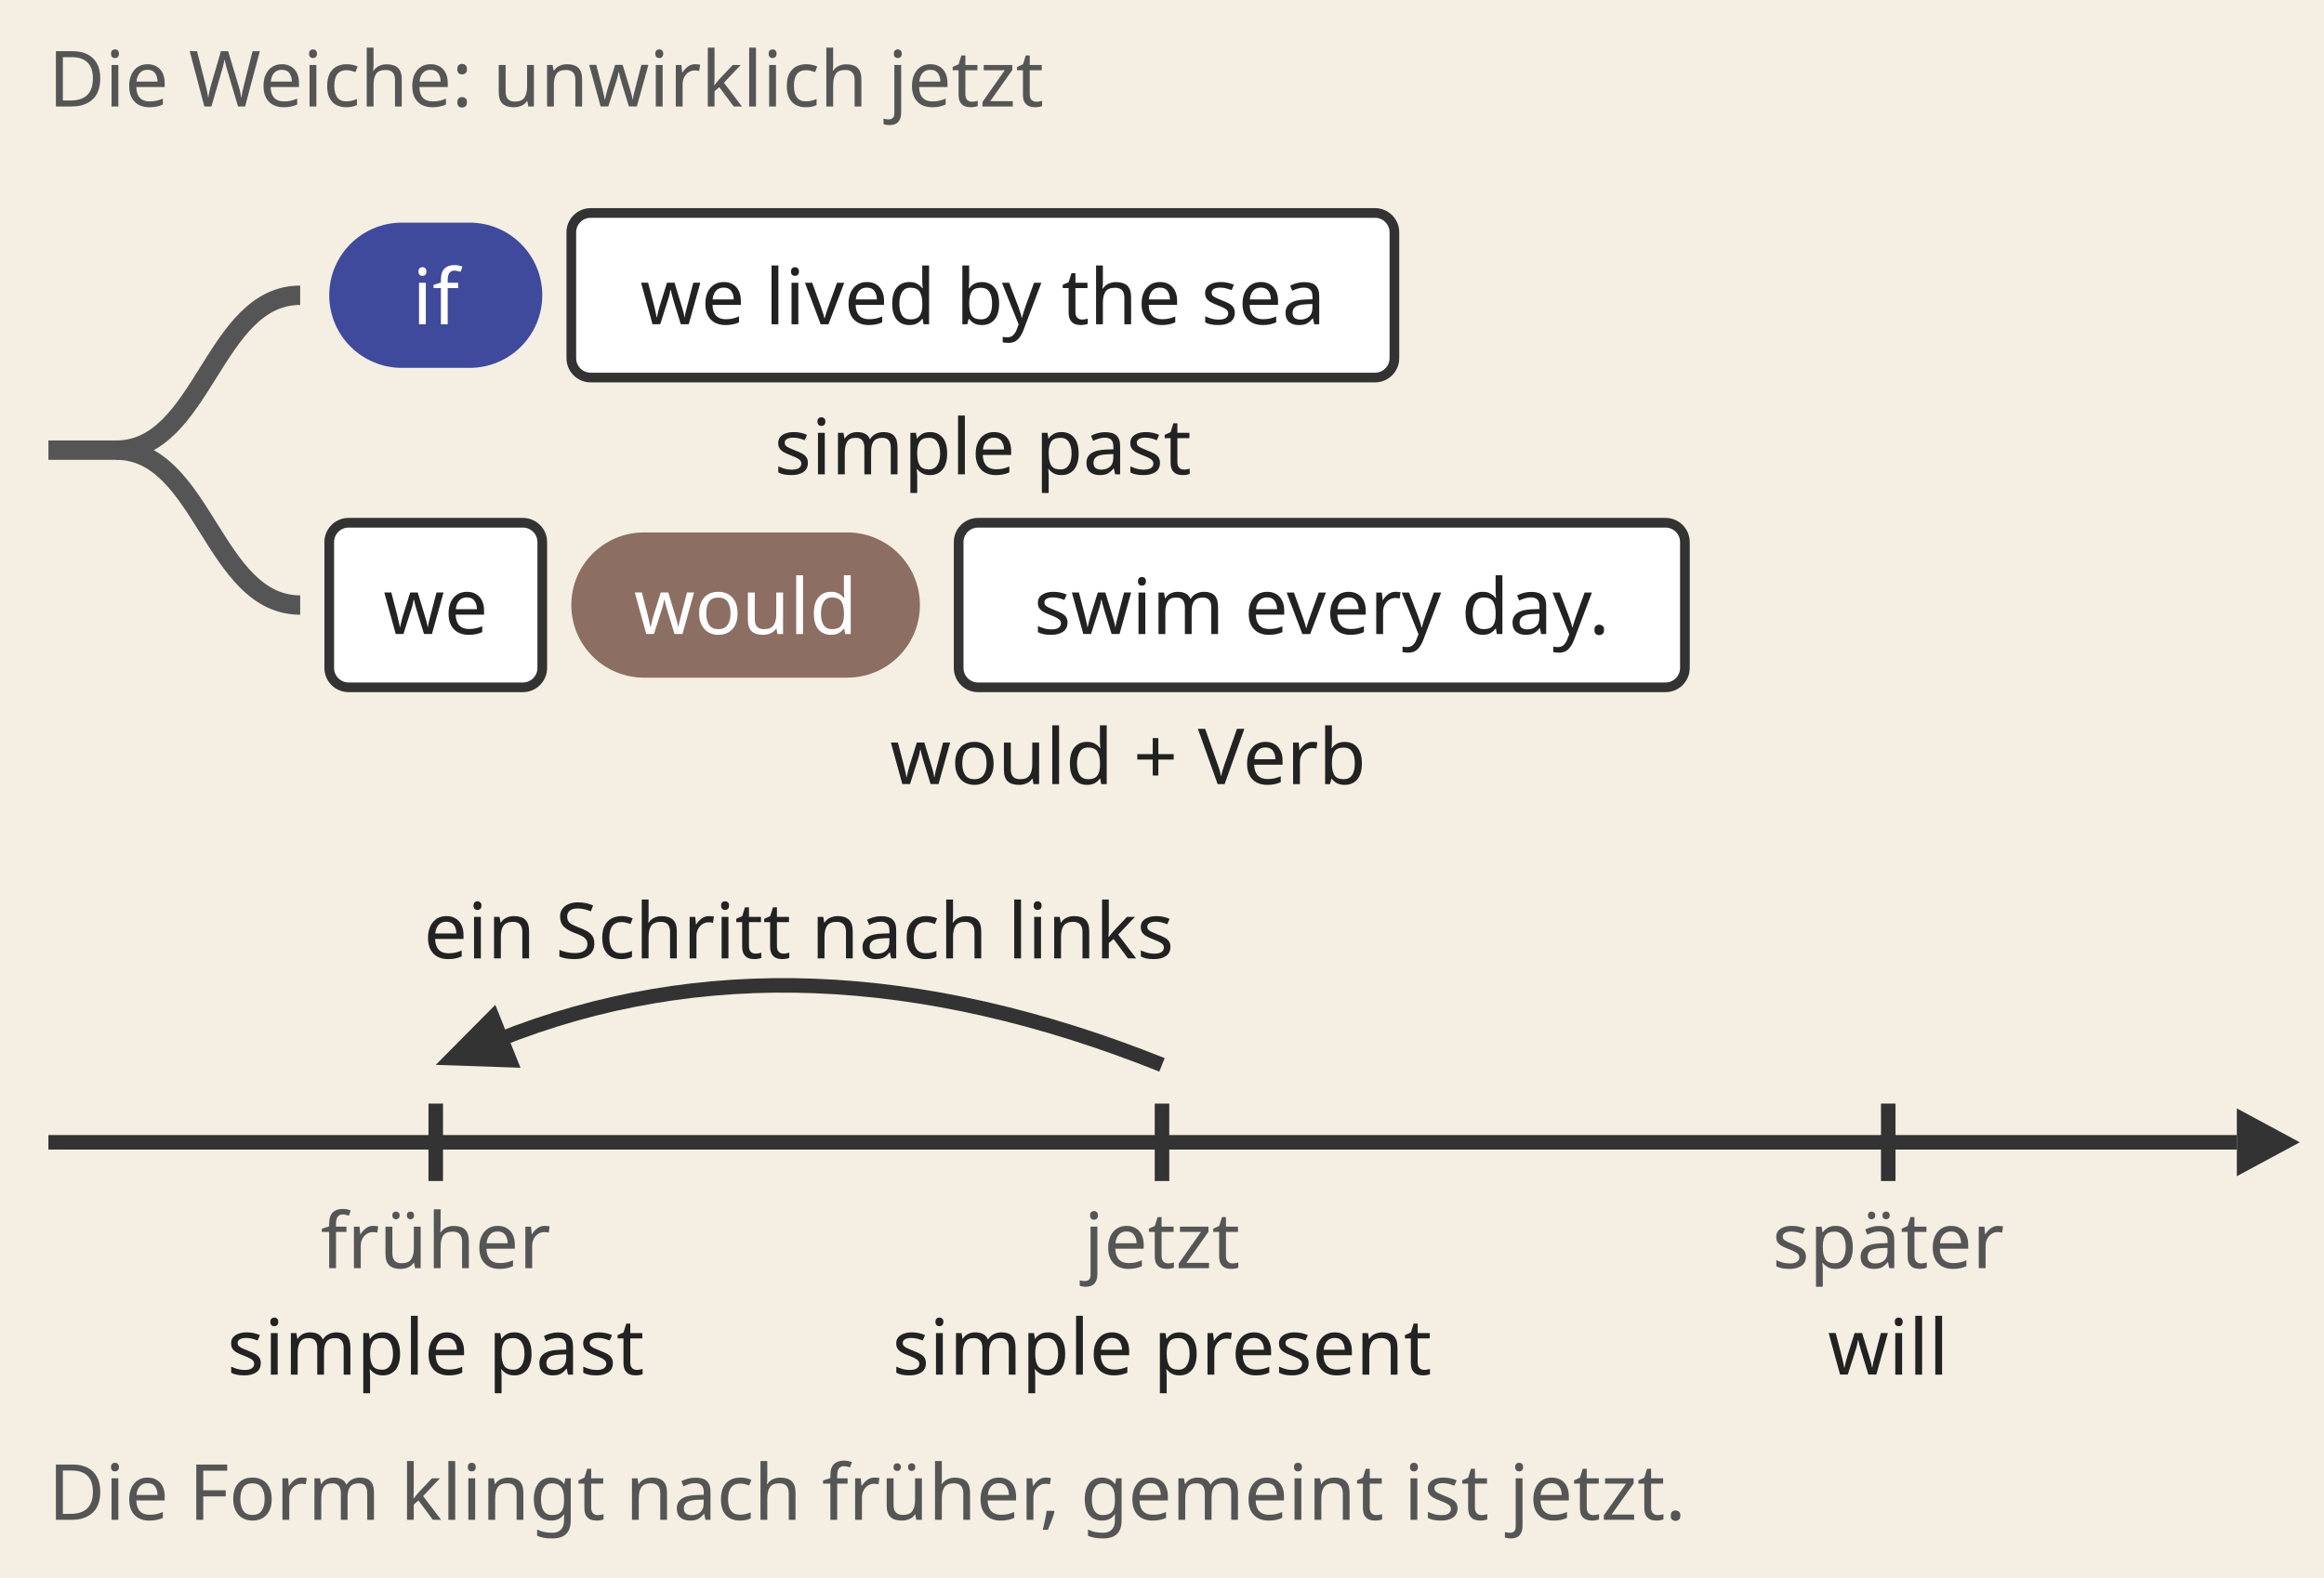
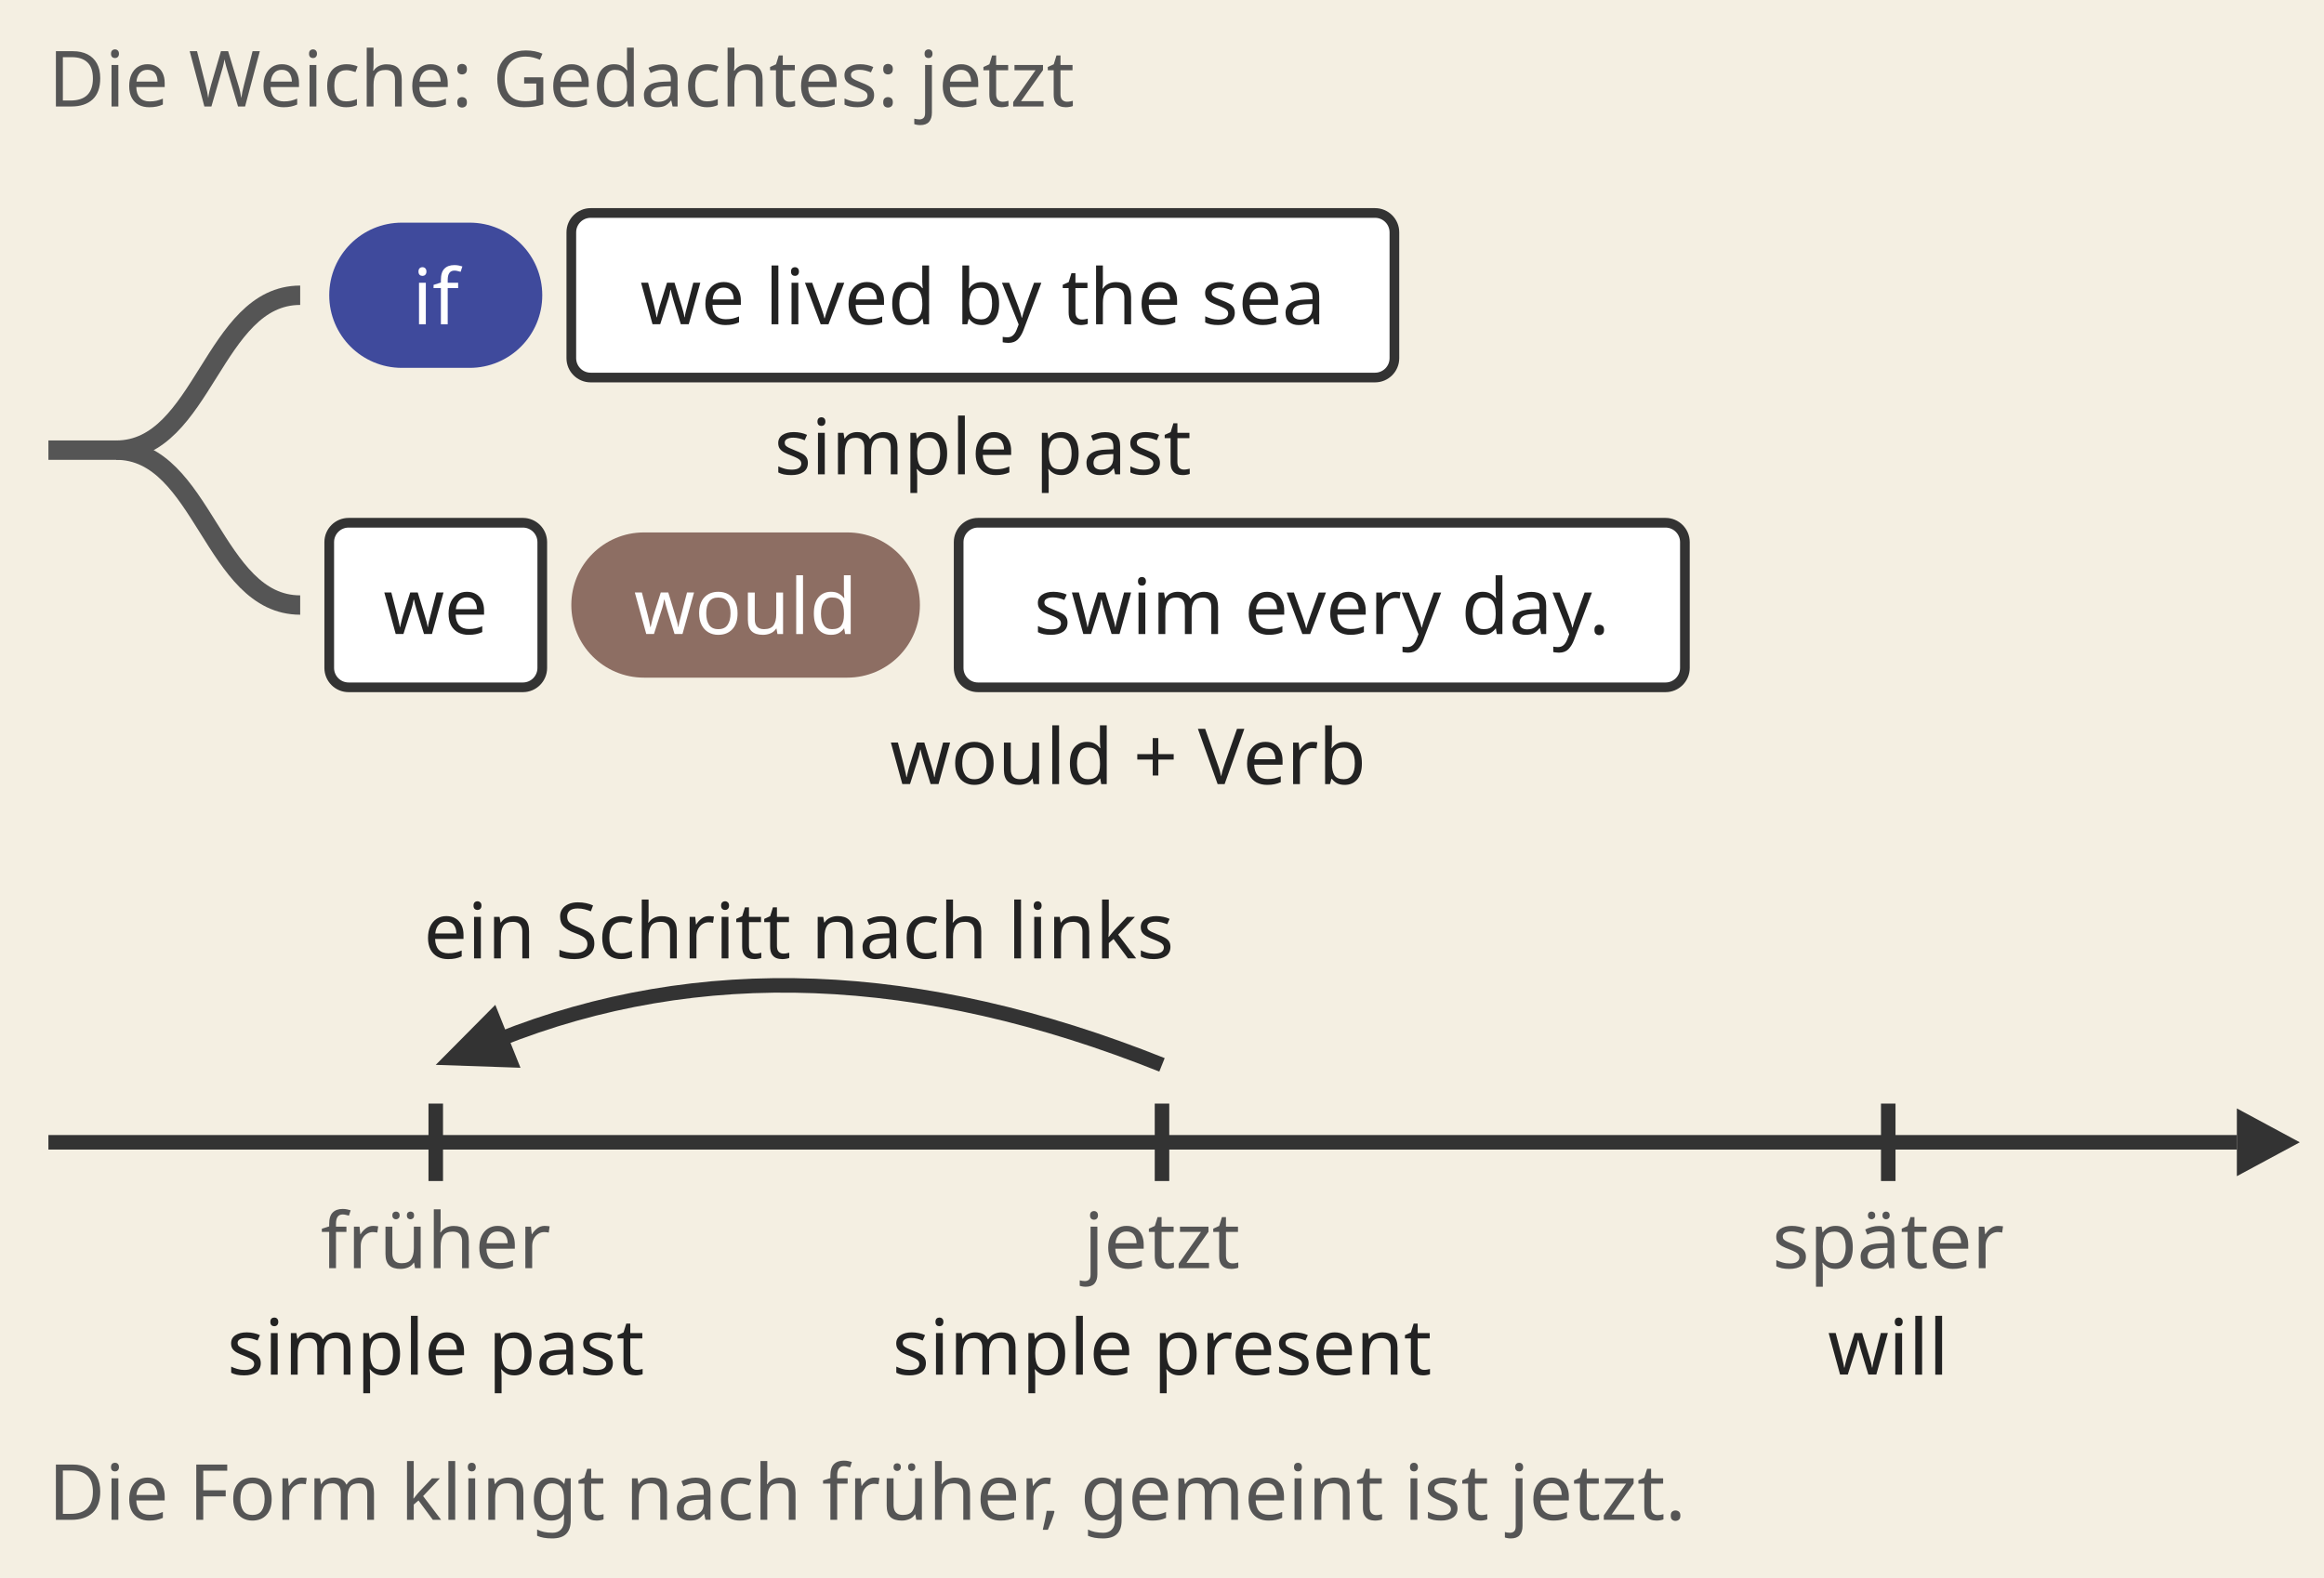
<svg xmlns="http://www.w3.org/2000/svg" viewBox="0 0 480 326" role="img">
  <rect width="480" height="326" fill="#f4efe2" />
-   <text x="10" y="22" text-anchor="start" font-family="sans-serif" font-size="16" font-weight="normal" fill="#555">Die Weiche: unwirklich jetzt</text>
+   <text x="10" y="22" text-anchor="start" font-family="sans-serif" font-size="16" font-weight="normal" fill="#555">Die Weiche: Gedachtes: jetzt</text>
  <path d="M10 93.0 H24 C42 93.0 44 61 62 61" fill="none" stroke="#555" stroke-width="4" />
  <path d="M24 93.0 C42 93.0 44 125 62 125" fill="none" stroke="#555" stroke-width="4" />
  <rect x="68" y="46" width="44" height="30" rx="15.0" fill="#3f4a9c" />
  <text x="90.0" y="67.0" text-anchor="middle" font-family="sans-serif" font-size="16" fill="#fff">if</text>
  <rect x="118" y="44" width="170" height="34" rx="4" fill="#fff" stroke="#333" stroke-width="2" />
  <text x="203.0" y="67.0" text-anchor="middle" font-family="sans-serif" font-size="16" fill="#222">we lived by the sea</text>
  <text x="203" y="98" text-anchor="middle" font-family="sans-serif" font-size="16" font-weight="normal" fill="#222">simple past</text>
  <rect x="68" y="108" width="44" height="34" rx="4" fill="#fff" stroke="#333" stroke-width="2" />
  <text x="90.0" y="131.0" text-anchor="middle" font-family="sans-serif" font-size="16" fill="#222">we</text>
  <rect x="118" y="110" width="72" height="30" rx="15.0" fill="#8d6e63" />
  <text x="154.0" y="131.0" text-anchor="middle" font-family="sans-serif" font-size="16" fill="#fff">would</text>
  <rect x="198" y="108" width="150" height="34" rx="4" fill="#fff" stroke="#333" stroke-width="2" />
  <text x="273.0" y="131.0" text-anchor="middle" font-family="sans-serif" font-size="16" fill="#222">swim every day.</text>
  <text x="233" y="162" text-anchor="middle" font-family="sans-serif" font-size="16" font-weight="normal" fill="#222">would + Verb</text>
  <path d="M10 236 H462" stroke="#333" stroke-width="3" />
  <polygon points="462,229 475,236 462,243" fill="#333" />
  <path d="M90 228 V244" stroke="#333" stroke-width="3" />
  <path d="M240 228 V244" stroke="#333" stroke-width="3" />
  <path d="M390 228 V244" stroke="#333" stroke-width="3" />
  <text x="90" y="262" text-anchor="middle" font-family="sans-serif" font-size="16" font-weight="normal" fill="#555">früher</text>
  <text x="240" y="262" text-anchor="middle" font-family="sans-serif" font-size="16" font-weight="normal" fill="#555">jetzt</text>
  <text x="390" y="262" text-anchor="middle" font-family="sans-serif" font-size="16" font-weight="normal" fill="#555">später</text>
  <text x="90" y="284" text-anchor="middle" font-family="sans-serif" font-size="16" font-weight="normal" fill="#222">simple past</text>
  <text x="240" y="284" text-anchor="middle" font-family="sans-serif" font-size="16" font-weight="normal" fill="#222">simple present</text>
  <text x="390" y="284" text-anchor="middle" font-family="sans-serif" font-size="16" font-weight="normal" fill="#222">will</text>
  <path d="M240 220 Q165.0 190 103.0 214.8" fill="none" stroke="#333" stroke-width="3" />
  <polygon points="90,220 102.3,207.6 107.5,220.6" fill="#333" />
  <text x="165" y="198" text-anchor="middle" font-family="sans-serif" font-size="16" font-weight="normal" fill="#222">ein Schritt nach links</text>
  <text x="10" y="314" text-anchor="start" font-family="sans-serif" font-size="16" font-weight="normal" fill="#555">Die Form klingt nach früher, gemeint ist jetzt.</text>
</svg>
